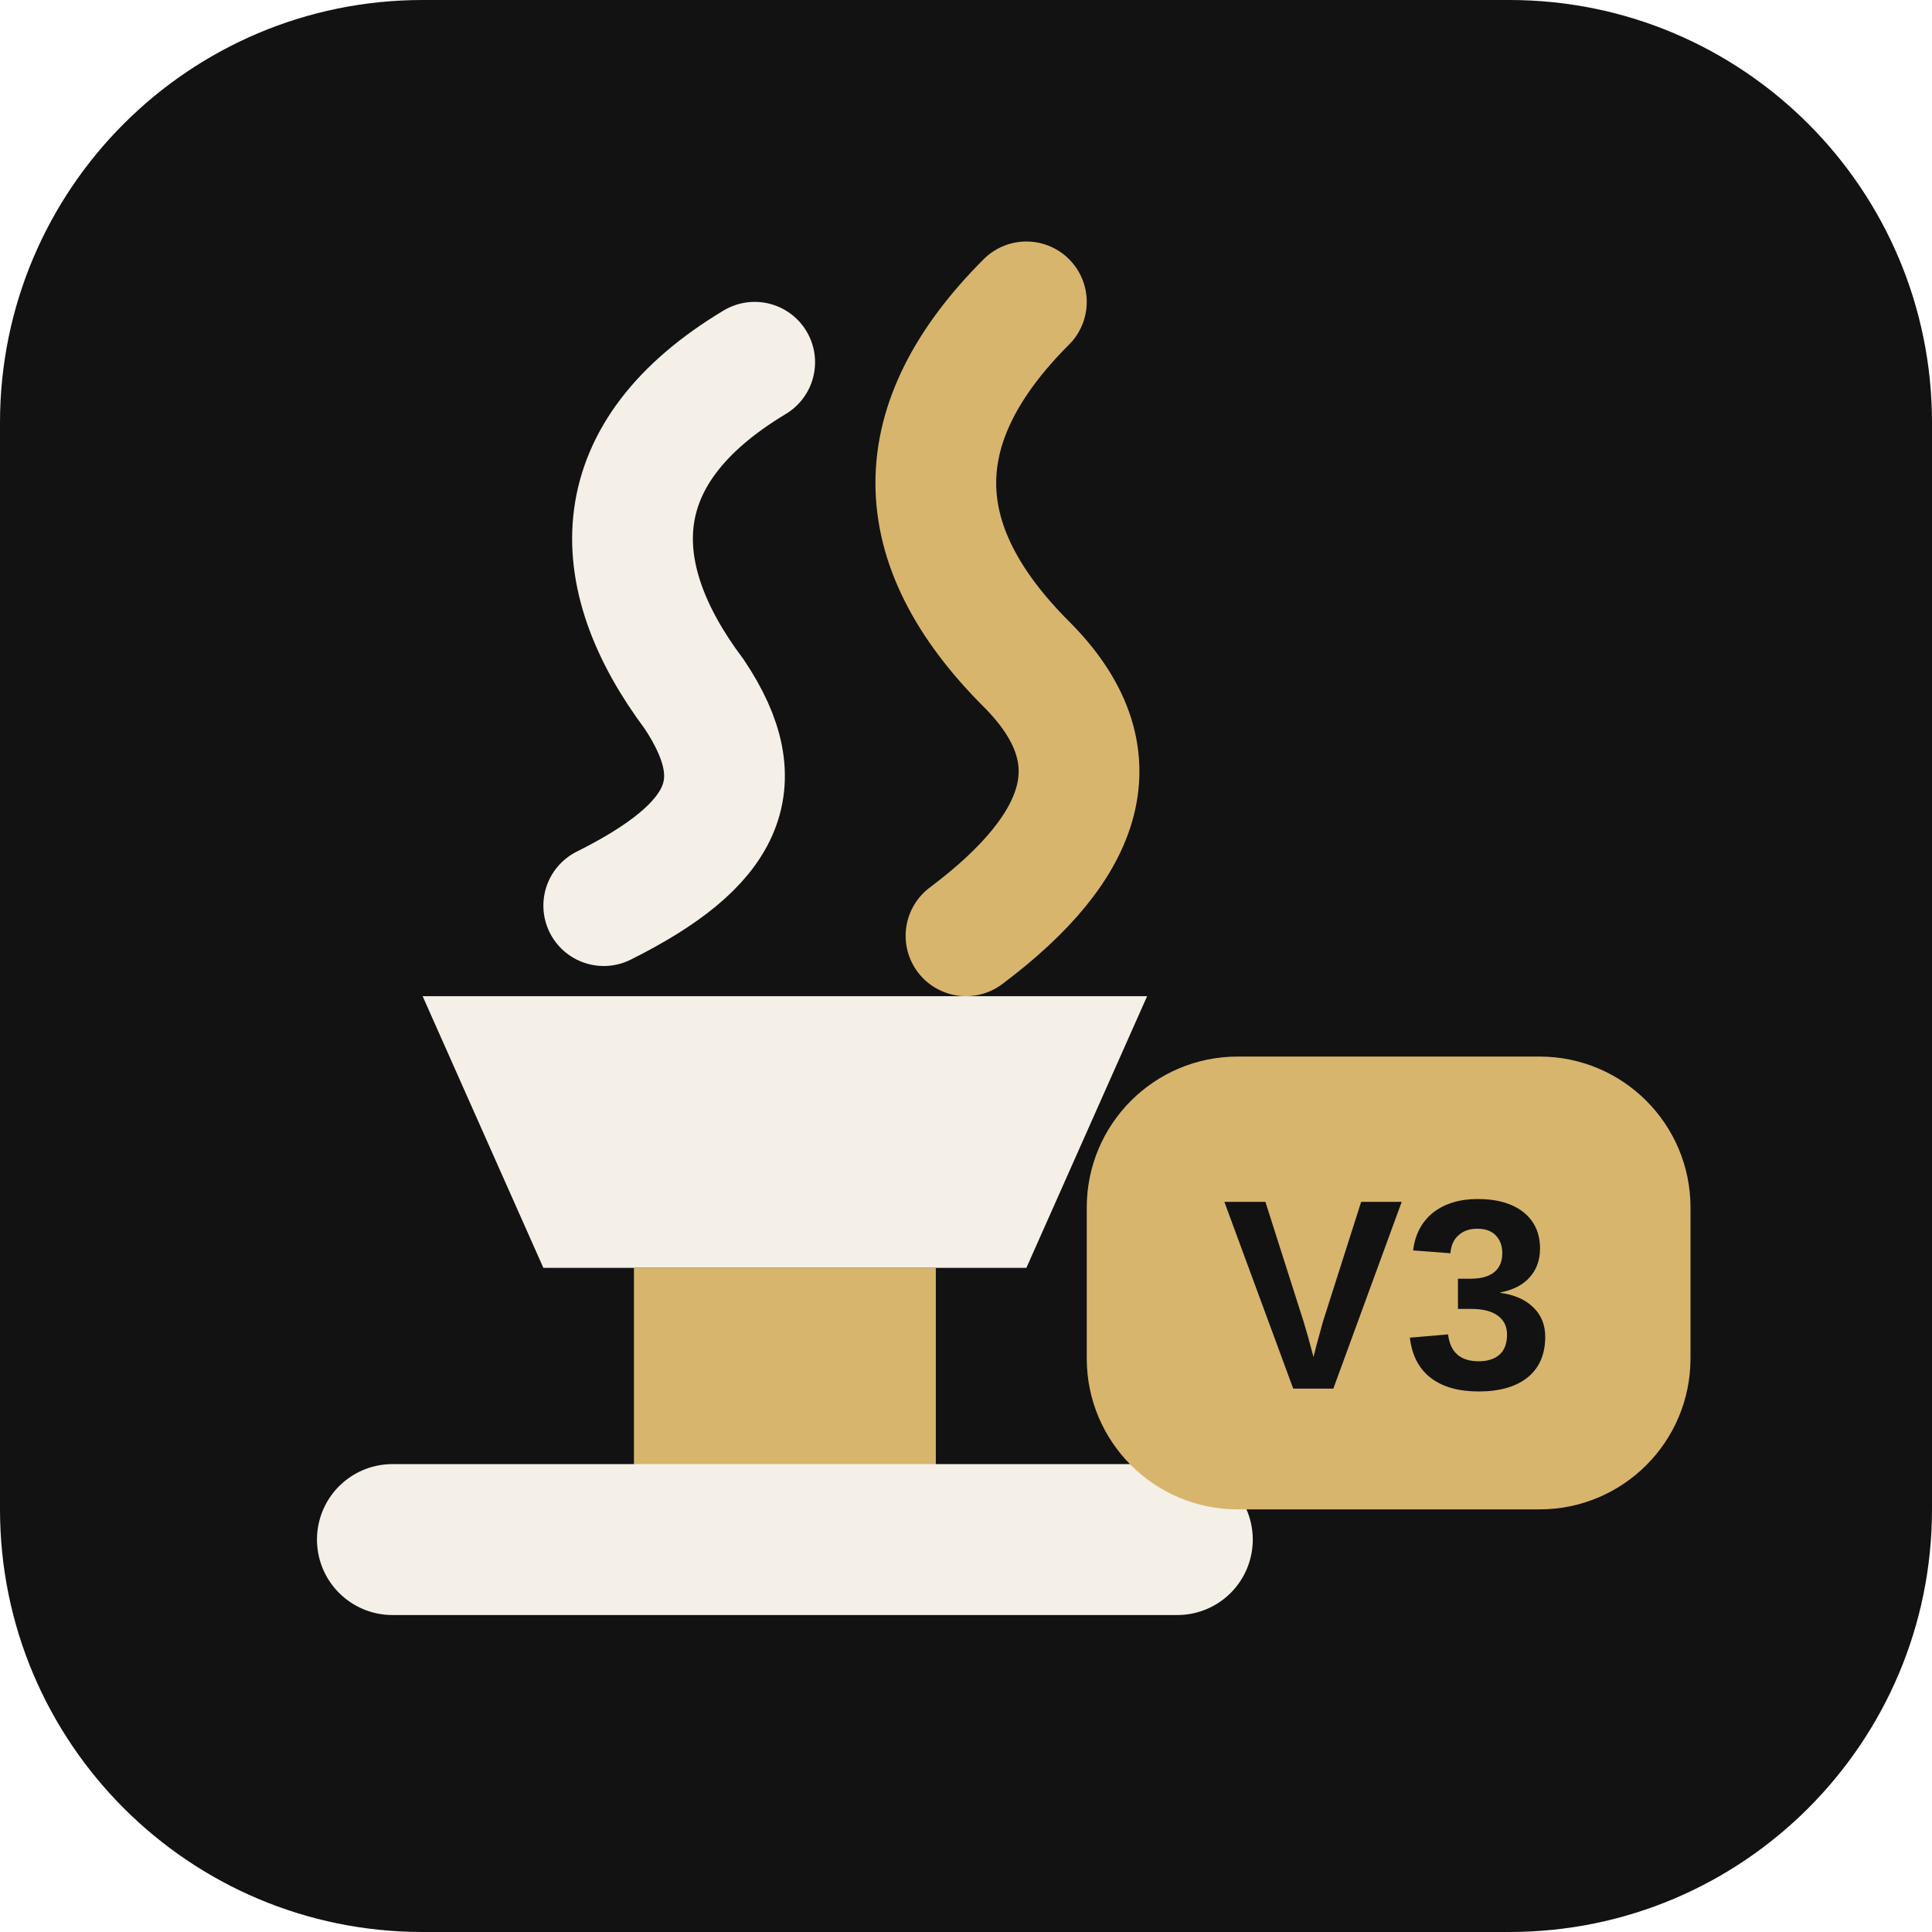
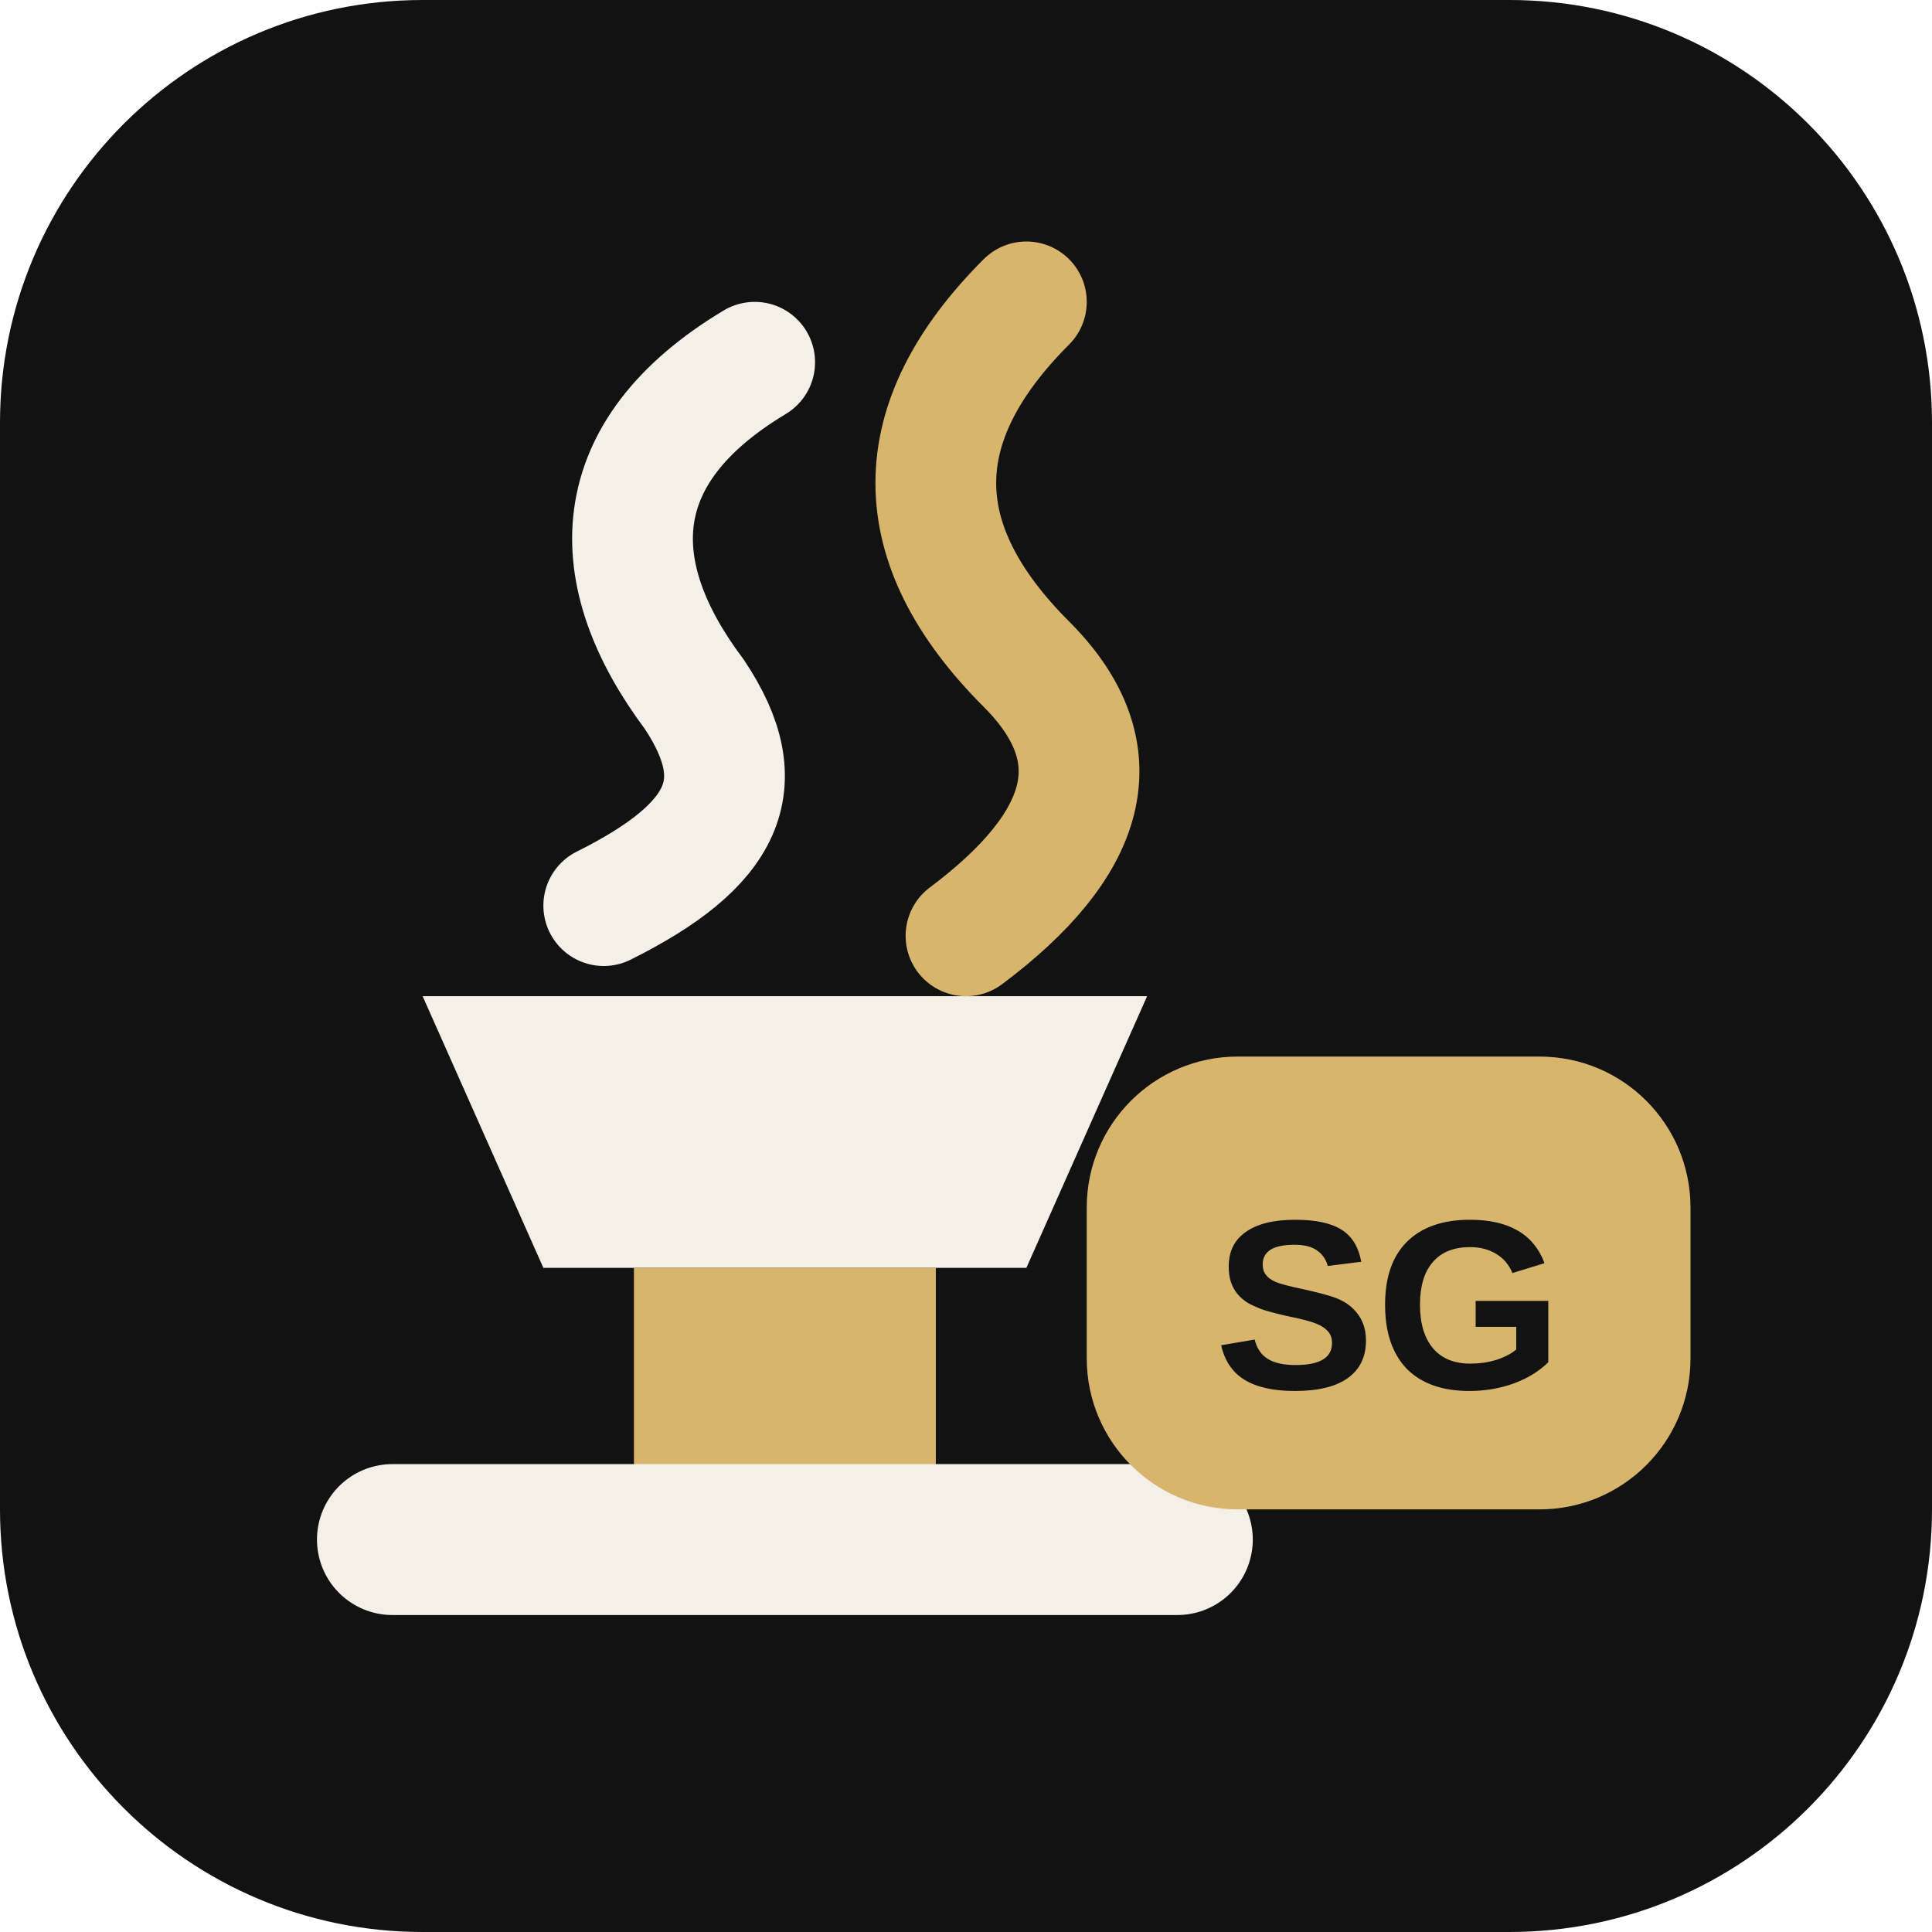
<svg xmlns="http://www.w3.org/2000/svg" viewBox="0 0 64 64">
  <rect width="64" height="64" rx="14" fill="#121212" />
  <path d="M25 12c-5 3-5 7-2 11 2 3 1 5-3 7" fill="none" stroke="#f4efe7" stroke-width="4" stroke-linecap="round" />
  <path d="M34 10c-4 4-4 8 0 12 3 3 2 6-2 9" fill="none" stroke="#d7b56d" stroke-width="4" stroke-linecap="round" />
  <path d="M14 33h24l-4 9H18l-4-9Z" fill="#f4efe7" />
  <path d="M21 42h10v7H21z" fill="#d7b56d" />
  <path d="M13 51h26" fill="none" stroke="#f4efe7" stroke-width="5" stroke-linecap="round" />
  <rect x="36" y="35" width="20" height="15" rx="5" fill="#d7b56d" />
-   <text x="46" y="46" fill="#121212" font-family="Arial, Helvetica, sans-serif" font-size="9" font-weight="700" text-anchor="middle">V3</text>
+   <text x="46" y="46" fill="#121212" font-family="Arial, Helvetica, sans-serif" font-size="8" font-weight="700" text-anchor="middle">SG</text>
</svg>
